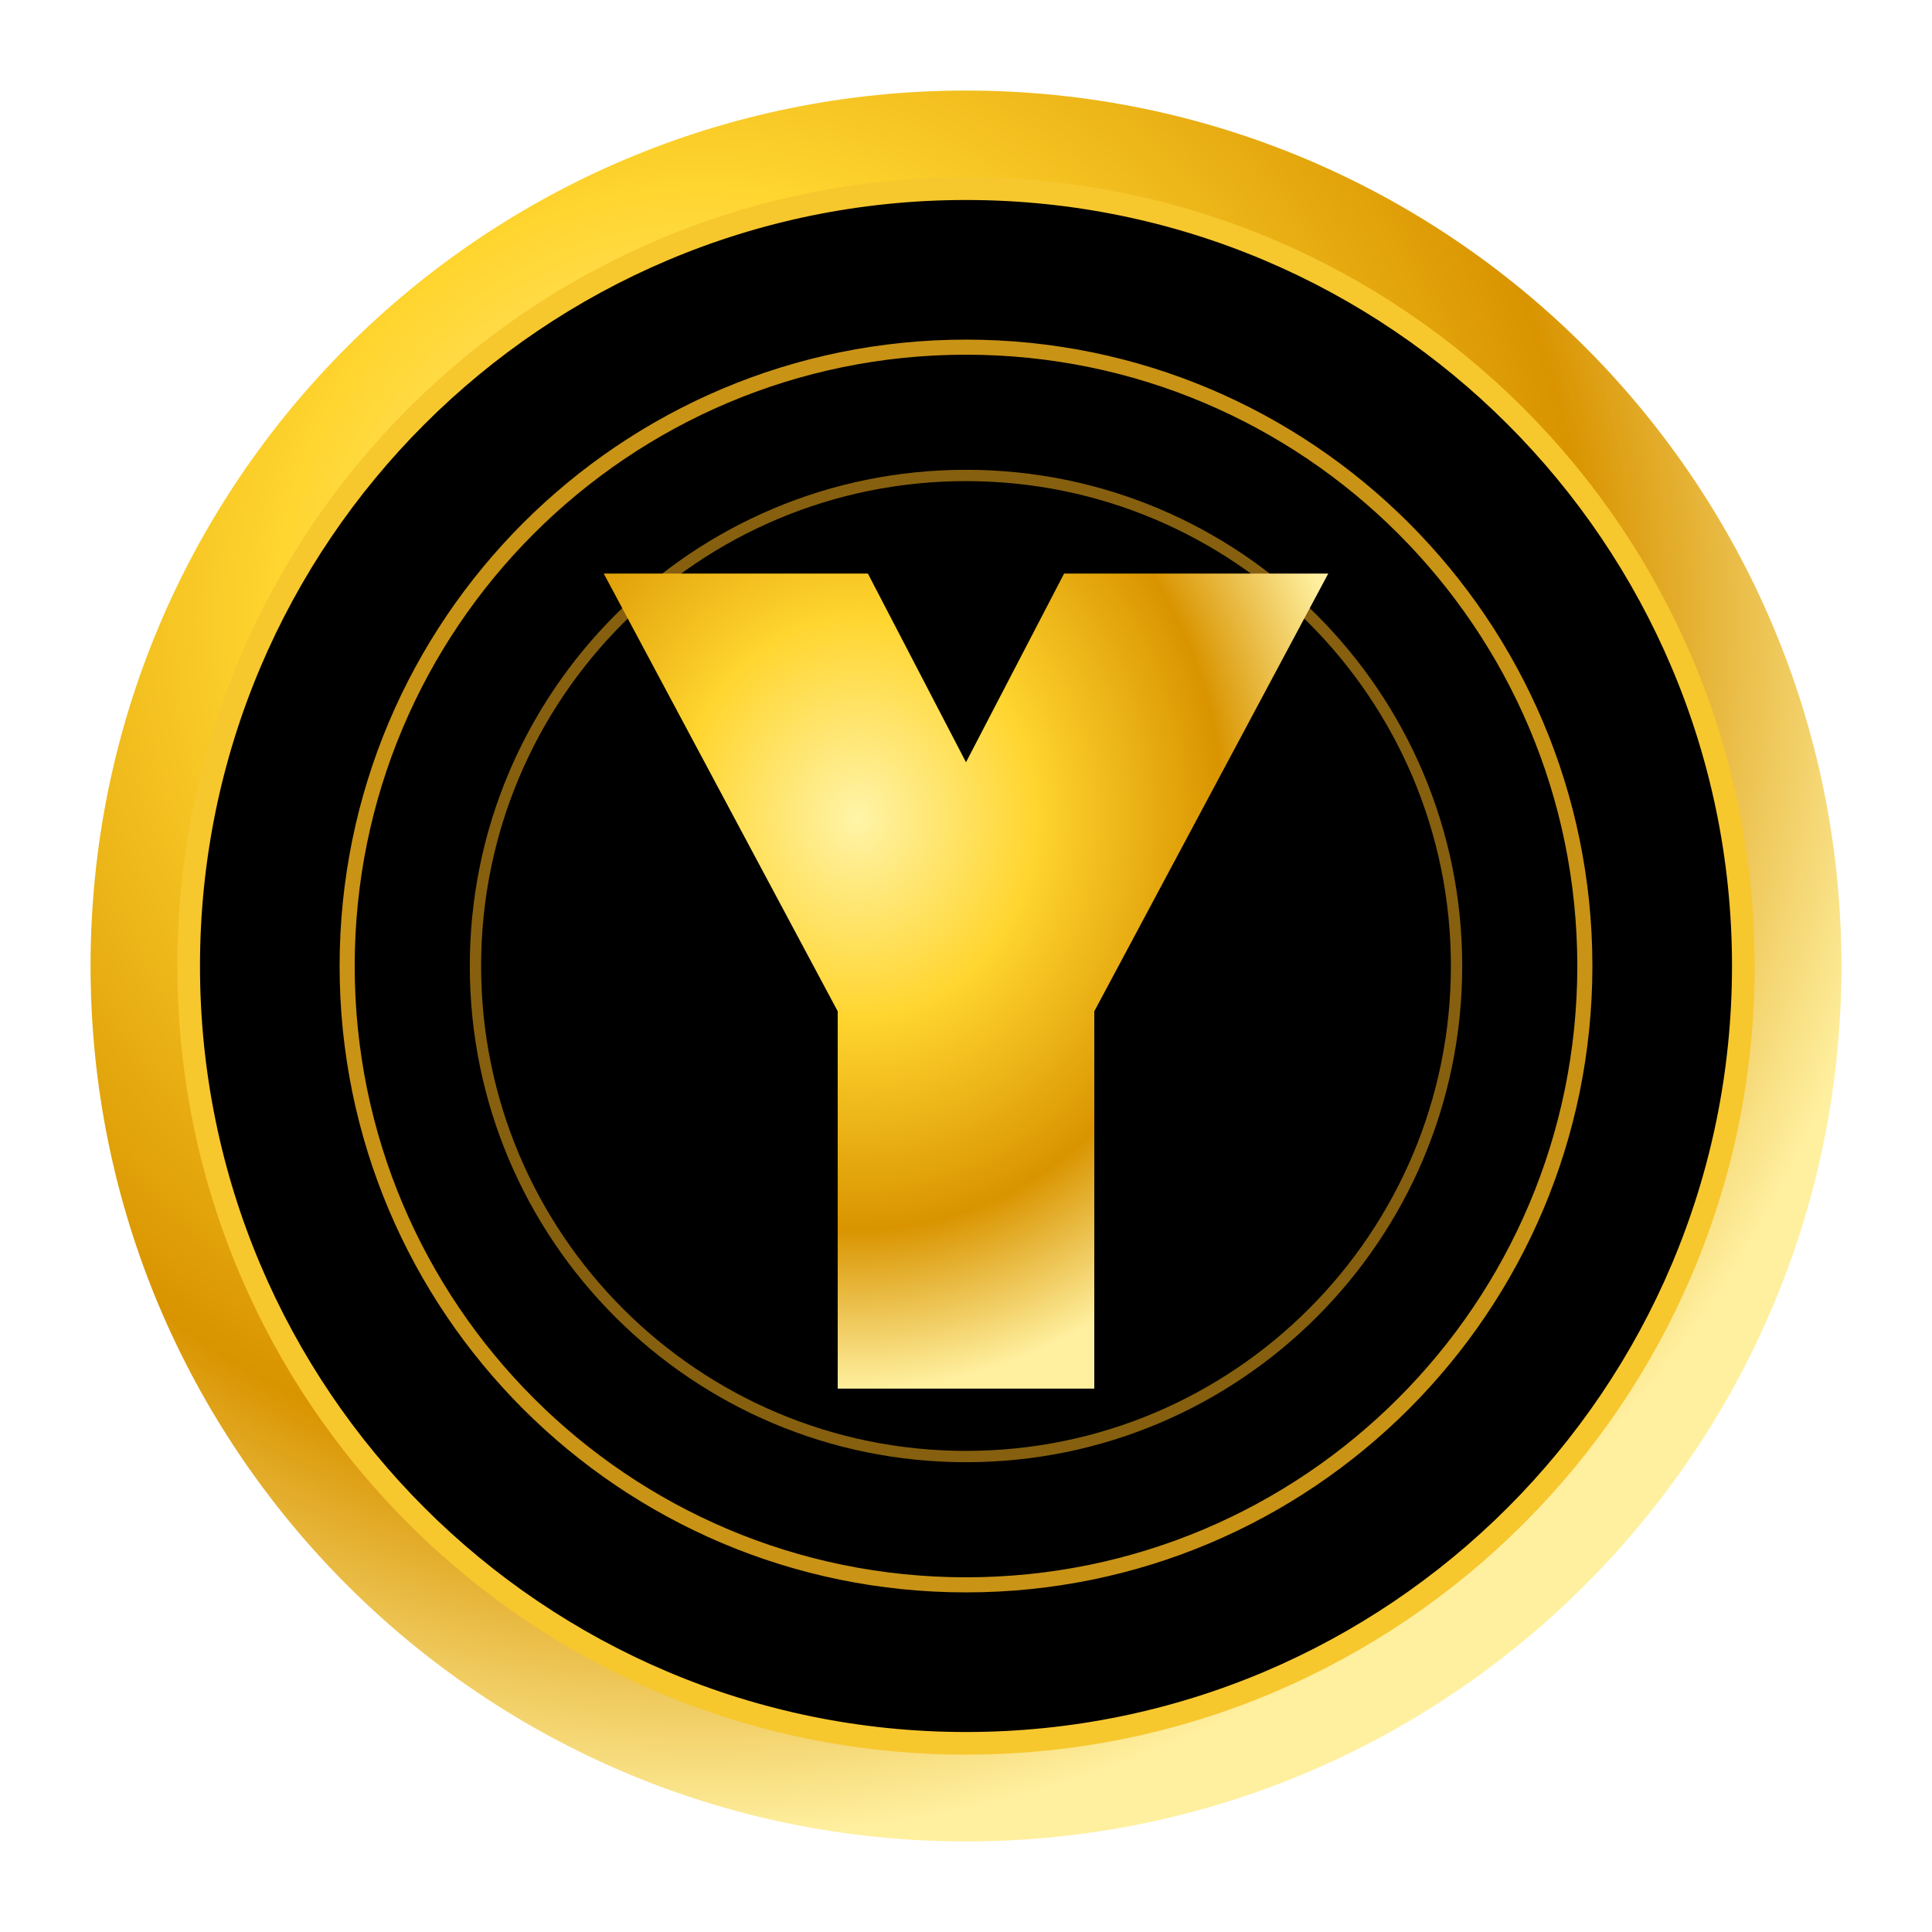
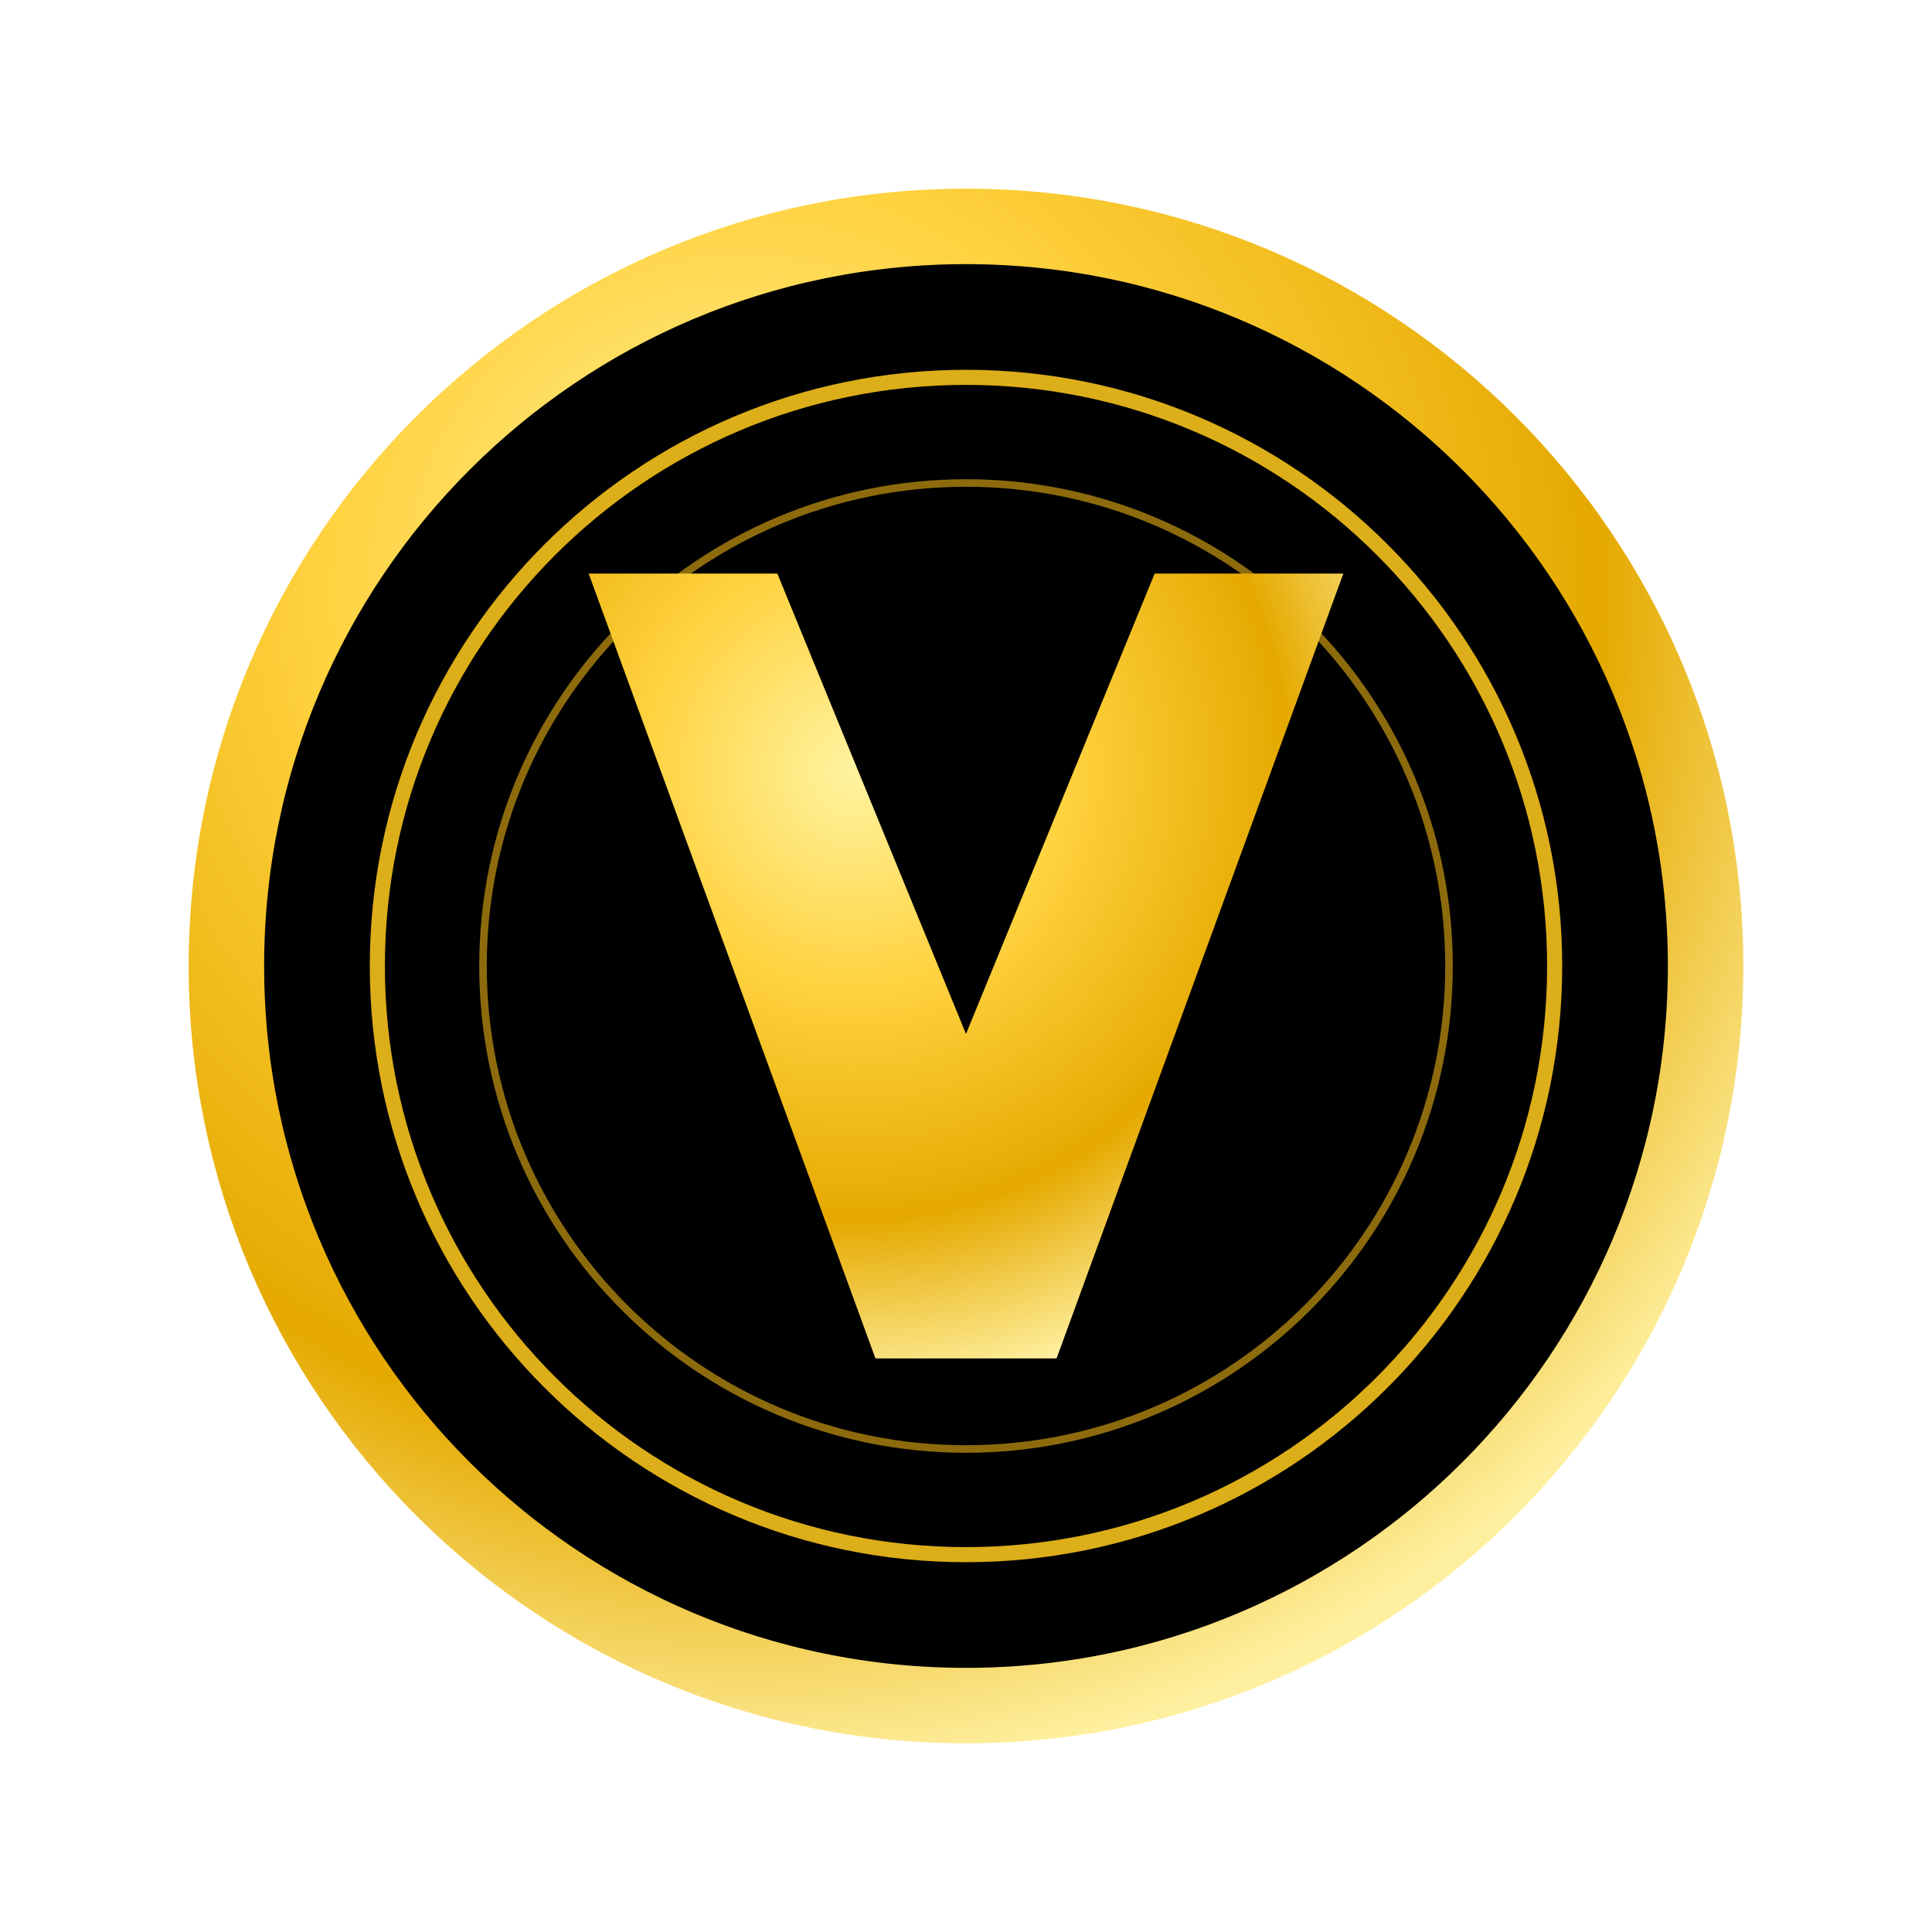
<svg xmlns="http://www.w3.org/2000/svg" viewBox="0 0 256 256">
  <defs>
-     <radialGradient id="gold" cx="35%" cy="30%" r="70%">
-       <stop offset="0" stop-color="#fff4a8" />
-       <stop offset=".35" stop-color="#ffd52f" />
-       <stop offset=".72" stop-color="#d99400" />
+     <radialGradient id="gold" cx="35%" cy="25%" r="80%">
+       <stop offset="0" stop-color="#fff3a0" />
+       <stop offset=".35" stop-color="#ffd23f" />
+       <stop offset=".72" stop-color="#e5a900" />
      <stop offset="1" stop-color="#fff0a0" />
    </radialGradient>
  </defs>
-   <circle cx="128" cy="128" r="116" fill="url(#gold)" />
-   <circle cx="128" cy="128" r="103" fill="#000" stroke="#f7c72e" stroke-width="3" />
-   <circle cx="128" cy="128" r="82" fill="#000" stroke="#c99316" stroke-width="2" />
-   <circle cx="128" cy="128" r="65" fill="#000" stroke="#86600f" stroke-width="1.5" />
-   <path d="M80 76h35l13 25 13-25h35l-31 58v50h-34v-50z" fill="url(#gold)" />
+   <circle cx="128" cy="128" r="98" fill="#000" stroke="url(#gold)" stroke-width="10" />
+   <circle cx="128" cy="128" r="78" fill="#000" stroke="#dcae19" stroke-width="2" />
+   <circle cx="128" cy="128" r="64" fill="none" stroke="#8d6b0d" stroke-width="1" />
+   <path d="M78 76h25l25 61 25-61h25l-38 104h-24z" fill="url(#gold)" />
</svg>
